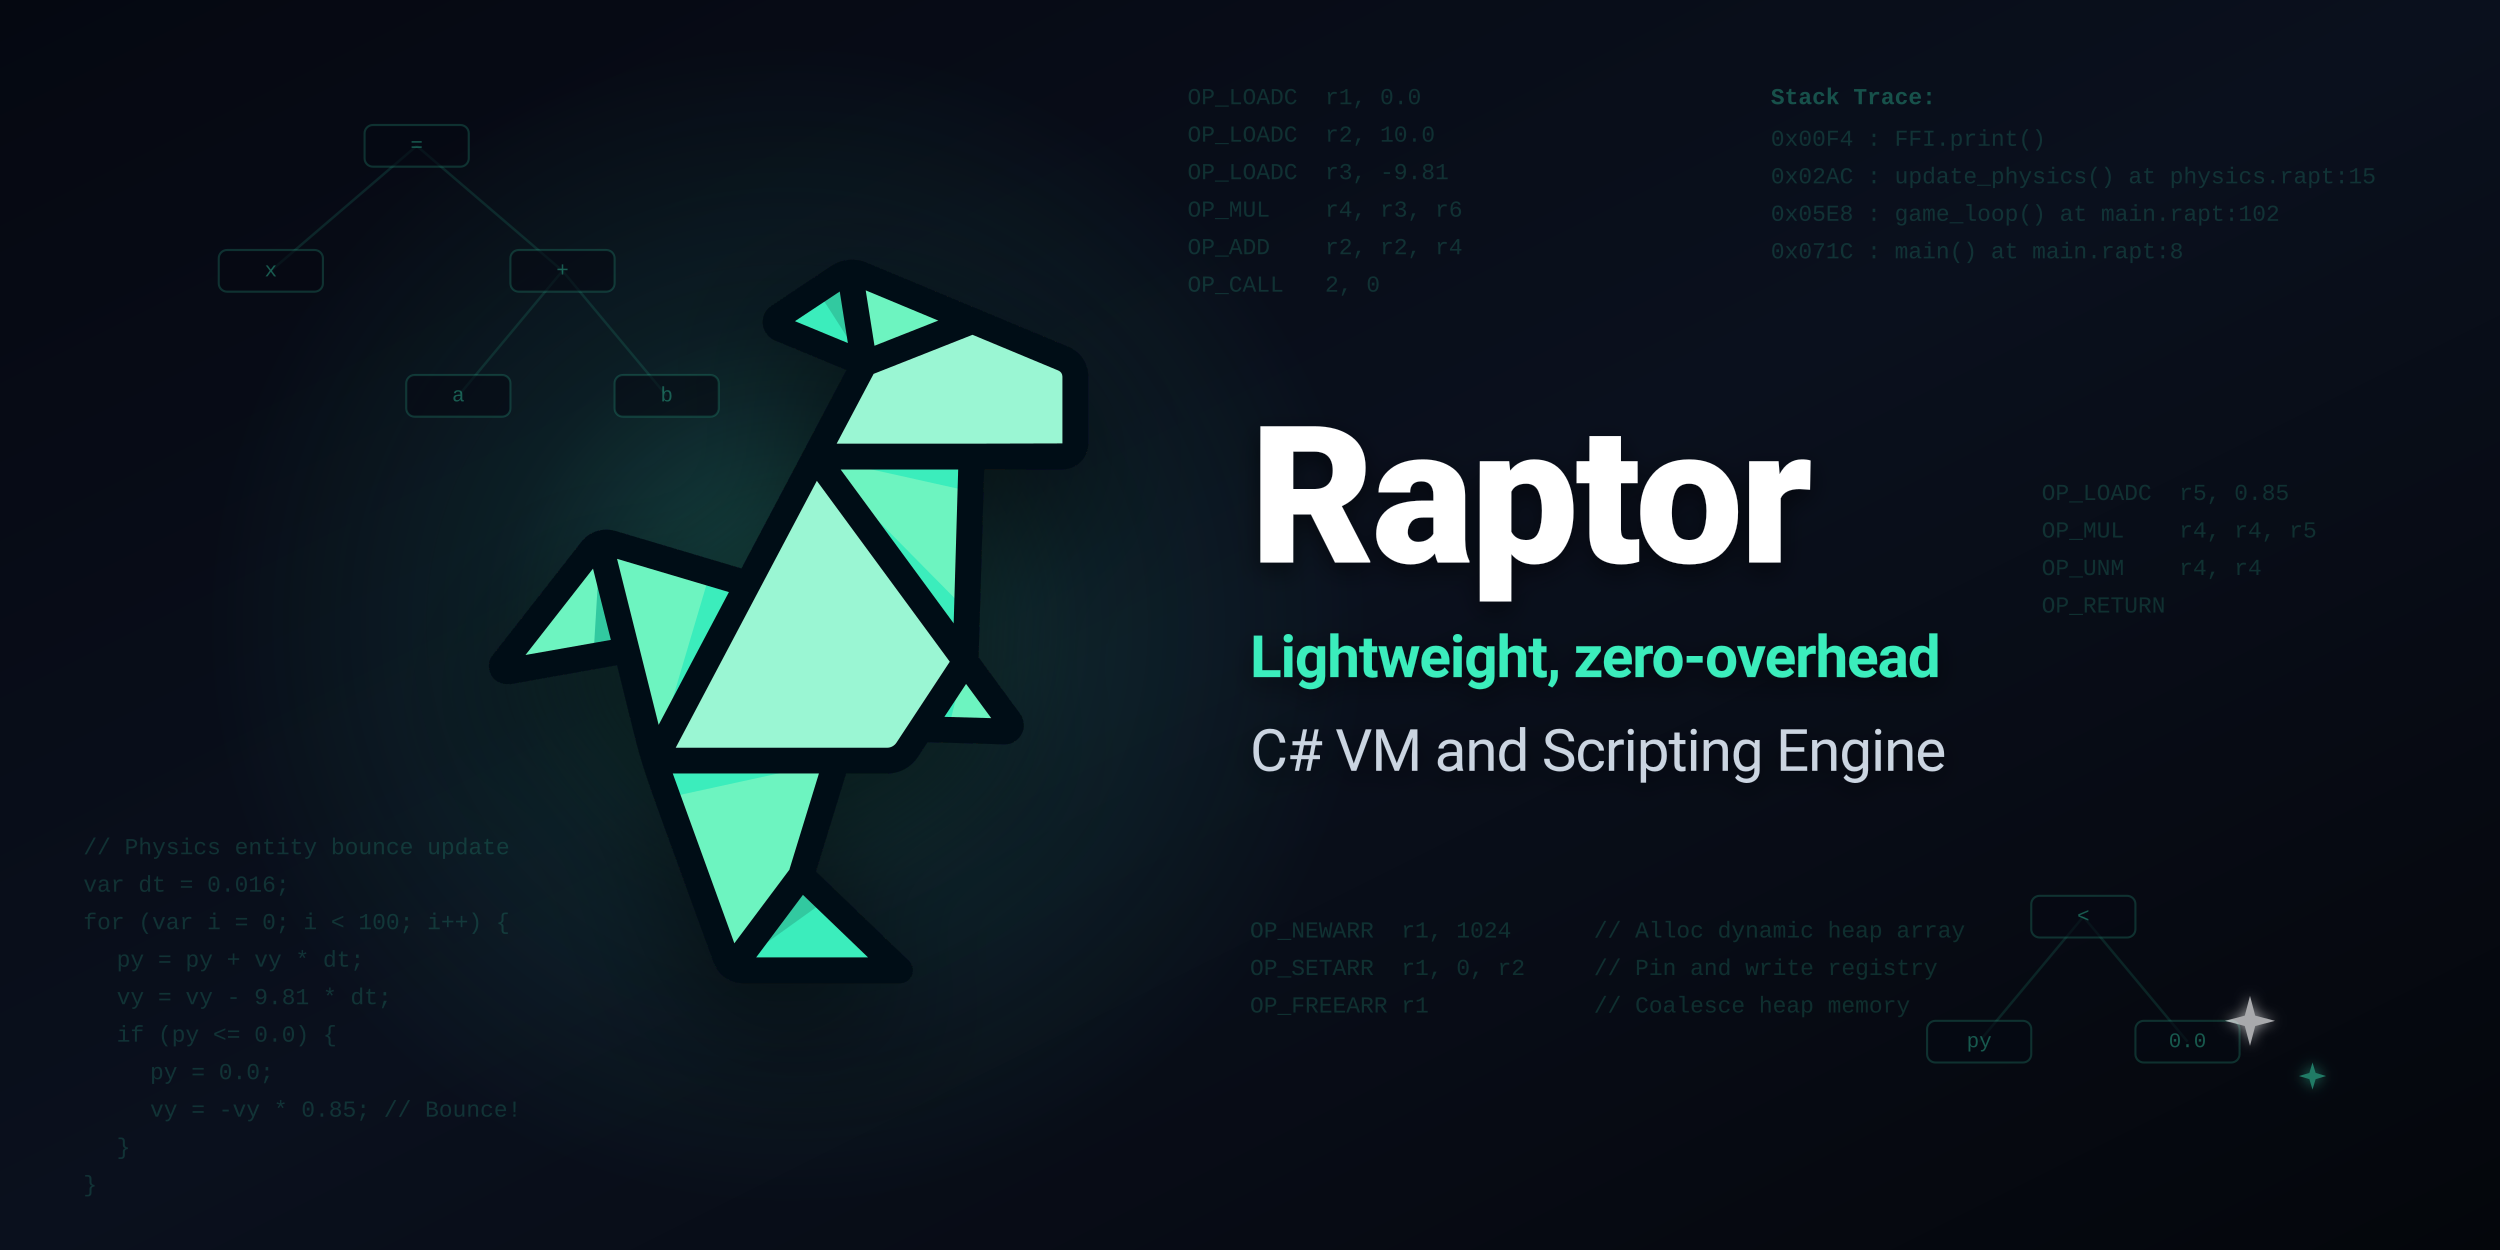
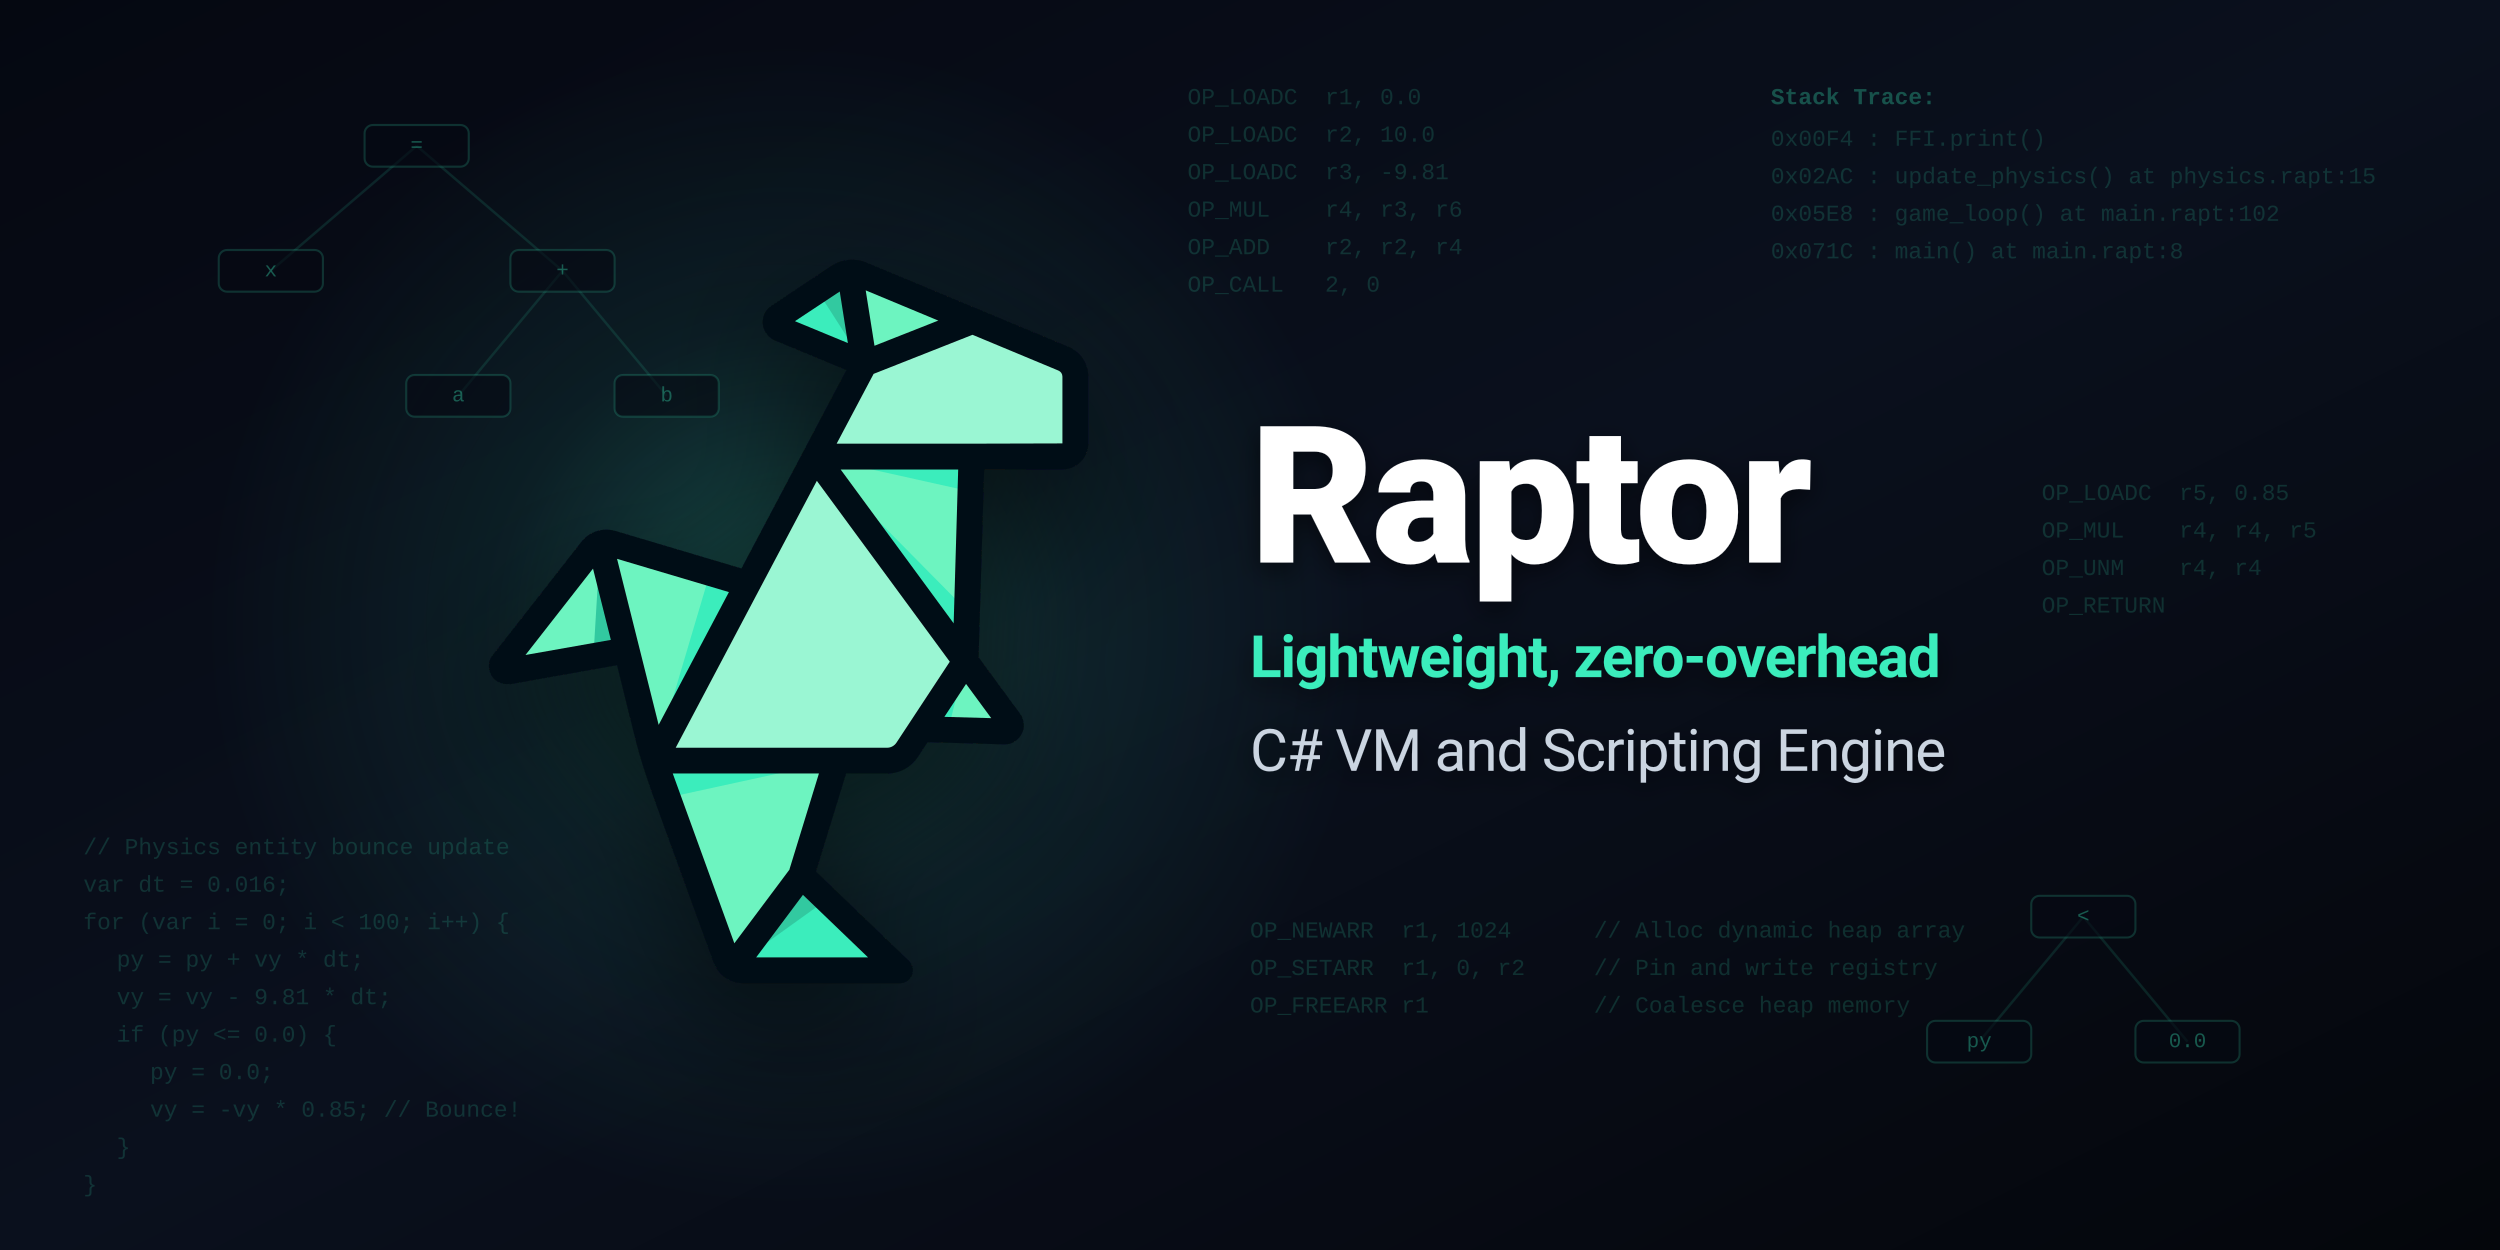
<svg xmlns="http://www.w3.org/2000/svg" width="1200px" height="600px" viewBox="0 0 1200 600">
  <defs>
    <linearGradient id="bg-gradient" x1="0%" y1="0%" x2="100%" y2="100%">
      <stop offset="0%" stop-color="#050811" />
      <stop offset="50%" stop-color="#0a101d" />
      <stop offset="100%" stop-color="#04060b" />
    </linearGradient>
    <radialGradient id="dino-glow-gradient" cx="378" cy="300" r="280" gradientUnits="userSpaceOnUse">
      <stop offset="0%" stop-color="#3aedbc" stop-opacity="0.28" />
      <stop offset="50%" stop-color="#3aedbc" stop-opacity="0.08" />
      <stop offset="100%" stop-color="#3aedbc" stop-opacity="0" />
    </radialGradient>
    <filter id="dino-glow" x="-50%" y="-50%" width="200%" height="200%">
      <feDropShadow dx="0" dy="0" stdDeviation="8" flood-color="#3aedbc" flood-opacity="0.8" />
      <feDropShadow dx="0" dy="0" stdDeviation="22" flood-color="#3aedbc" flood-opacity="0.55" />
      <feDropShadow dx="0" dy="4" stdDeviation="5" flood-color="#000000" flood-opacity="0.5" />
    </filter>
    <filter id="text-shadow" x="-20%" y="-20%" width="140%" height="140%">
      <feDropShadow dx="0" dy="4" stdDeviation="6" flood-color="#000000" flood-opacity="0.5" />
    </filter>
    <filter id="sparkle-glow" x="-50%" y="-50%" width="200%" height="200%">
      <feGaussianBlur stdDeviation="3" result="blur" />
      <feMerge>
        <feMergeNode in="blur" />
        <feMergeNode in="SourceGraphic" />
      </feMerge>
    </filter>
  </defs>
  <style>
        .title-text {
            font-family: system-ui, -apple-system, 'Segoe UI', Roboto, sans-serif;
            font-weight: 800;
            fill: #ffffff;
            letter-spacing: -1.5px;
        }
        .accent-text {
            font-family: system-ui, -apple-system, 'Segoe UI', Roboto, sans-serif;
            font-weight: 600;
            fill: #3aedbc;
            letter-spacing: -0.5px;
        }
        .subtitle-text {
            font-family: system-ui, -apple-system, 'Segoe UI', Roboto, sans-serif;
            font-weight: 400;
            fill: #cbd5e1;
            letter-spacing: -0.5px;
        }
        .code-text {
            font-family: 'Fira Code', 'Courier New', Courier, monospace;
            font-size: 11px;
            fill: #3aedbc;
            fill-opacity: 0.16;
        }
        .stack-trace-header {
            font-family: 'Fira Code', 'Courier New', Courier, monospace;
            font-size: 11px;
            fill: #3aedbc;
            fill-opacity: 0.3;
            font-weight: bold;
        }
        .ast-node {
            fill: #060913;
            fill-opacity: 0.6;
            stroke: #3aedbc;
            stroke-opacity: 0.18;
            stroke-width: 1px;
        }
        .ast-text {
            font-family: 'Fira Code', 'Courier New', Courier, monospace;
            font-size: 10px;
            fill: #3aedbc;
            fill-opacity: 0.35;
        }
        .ast-line {
            stroke: #3aedbc;
            stroke-opacity: 0.12;
            stroke-width: 1.2px;
        }
    </style>
  <rect width="1200" height="600" fill="url(#bg-gradient)" />
  <circle cx="378" cy="300" r="280" fill="url(#dino-glow-gradient)" />
  <g transform="translate(80, 50)">
    <line x1="120" y1="20" x2="50" y2="80" class="ast-line" />
    <line x1="120" y1="20" x2="190" y2="80" class="ast-line" />
    <line x1="190" y1="80" x2="140" y2="140" class="ast-line" />
    <line x1="190" y1="80" x2="240" y2="140" class="ast-line" />
    <rect x="95" y="10" width="50" height="20" rx="4" class="ast-node" />
    <text x="120" y="20" class="ast-text" text-anchor="middle" dominant-baseline="central">=</text>
    <rect x="25" y="70" width="50" height="20" rx="4" class="ast-node" />
    <text x="50" y="80" class="ast-text" text-anchor="middle" dominant-baseline="central">x</text>
    <rect x="165" y="70" width="50" height="20" rx="4" class="ast-node" />
    <text x="190" y="80" class="ast-text" text-anchor="middle" dominant-baseline="central">+</text>
    <rect x="115" y="130" width="50" height="20" rx="4" class="ast-node" />
    <text x="140" y="140" class="ast-text" text-anchor="middle" dominant-baseline="central">a</text>
    <rect x="215" y="130" width="50" height="20" rx="4" class="ast-node" />
    <text x="240" y="140" class="ast-text" text-anchor="middle" dominant-baseline="central">b</text>
  </g>
  <g transform="translate(40, 410)">
    <text class="code-text" xml:space="preserve">
      <tspan x="0" y="0">// Physics entity bounce update</tspan>
      <tspan x="0" dy="18">var dt = 0.016;</tspan>
      <tspan x="0" dy="18">for (var i = 0; i &lt; 100; i++) {</tspan>
      <tspan x="16" dy="18">py = py + vy * dt;</tspan>
      <tspan x="16" dy="18">vy = vy - 9.81 * dt;</tspan>
      <tspan x="16" dy="18">if (py &lt;= 0.0) {</tspan>
      <tspan x="32" dy="18">py = 0.0;</tspan>
      <tspan x="32" dy="18">vy = -vy * 0.85; // Bounce!</tspan>
      <tspan x="16" dy="18">}</tspan>
      <tspan x="0" dy="18">}</tspan>
    </text>
  </g>
  <g transform="translate(570, 50)">
    <text class="code-text" xml:space="preserve">
      <tspan x="0" y="0">OP_LOADC  r1, 0.0</tspan>
      <tspan x="0" dy="18">OP_LOADC  r2, 10.0</tspan>
      <tspan x="0" dy="18">OP_LOADC  r3, -9.81</tspan>
      <tspan x="0" dy="18">OP_MUL    r4, r3, r6</tspan>
      <tspan x="0" dy="18">OP_ADD    r2, r2, r4</tspan>
      <tspan x="0" dy="18">OP_CALL   2, 0</tspan>
    </text>
  </g>
  <g transform="translate(850, 50)">
    <text class="stack-trace-header" x="0" y="0">Stack Trace:</text>
    <text class="code-text" xml:space="preserve">
      <tspan x="0" y="20">0x00F4 : FFI.print()</tspan>
      <tspan x="0" dy="18">0x02AC : update_physics() at physics.rapt:15</tspan>
      <tspan x="0" dy="18">0x05E8 : game_loop() at main.rapt:102</tspan>
      <tspan x="0" dy="18">0x071C : main() at main.rapt:8</tspan>
    </text>
  </g>
  <g transform="translate(980, 240)">
    <text class="code-text" xml:space="preserve">
      <tspan x="0" y="0">OP_LOADC  r5, 0.85</tspan>
      <tspan x="0" dy="18">OP_MUL    r4, r4, r5</tspan>
      <tspan x="0" dy="18">OP_UNM    r4, r4</tspan>
      <tspan x="0" dy="18">OP_RETURN</tspan>
    </text>
  </g>
  <g transform="translate(900, 420)">
    <line x1="100" y1="20" x2="50" y2="80" class="ast-line" />
    <line x1="100" y1="20" x2="150" y2="80" class="ast-line" />
    <rect x="75" y="10" width="50" height="20" rx="4" class="ast-node" />
    <text x="100" y="20" class="ast-text" text-anchor="middle" dominant-baseline="central">&lt;</text>
    <rect x="25" y="70" width="50" height="20" rx="4" class="ast-node" />
    <text x="50" y="80" class="ast-text" text-anchor="middle" dominant-baseline="central">py</text>
    <rect x="125" y="70" width="50" height="20" rx="4" class="ast-node" />
    <text x="150" y="80" class="ast-text" text-anchor="middle" dominant-baseline="central">0.0</text>
  </g>
-   <g transform="translate(1080, 490)">
-     <path d="M 0,-12 L 2.5,-2.5 L 12,0 L 2.5,2.5 L 0,12 L -2.5,2.5 L -12,0 L -2.5,-2.5 Z" fill="#ffffff" filter="url(#sparkle-glow)" opacity="0.65" />
-     <path d="M 30,20 L 31.5,25 L 36.5,26.5 L 31.5,28 L 30,33 L 28.5,28 L 23.5,26.5 L 28.5,25 Z" fill="#3aedbc" filter="url(#sparkle-glow)" opacity="0.5" />
-   </g>
  <g id="dinosaur-logo" transform="translate(180, 100) scale(6.2)" filter="url(#dino-glow)">
    <path d="M21.62,42.77l7.24-6.49v-7.18l-10.55-3.13c-.3-.09-.61-.08-.89,.02l-.99,5.18,3.05,3.06,2.14,8.54Z" fill="#6df4c0" />
    <path d="M53.21,19.23c.56,0,1-.45,1-1.01v-5.17c0-.61-.37-1.16-.93-1.39l-7.02-2.93-5.83,.45-2.56,2.86-3.81,7.19,7.56,1.58,4.55-1.58,7.03-.02Z" fill="#9af6d3" />
    <path d="M46.18,19.24h-12.11l1.95,7.89,9.69,7.95,.46-15.84Z" fill="#6df4c0" />
    <path d="M19.49,34.23l-2.06-8.24c-.27,.09-.51,.26-.69,.49l-6.86,8.78c-.22,.28,.02,.68,.37,.61l9.24-1.64Z" fill="#6df4c0" />
    <path d="M33,51.65l-3.58,1.81-1.72,5.28c.23,.16,.52,.26,.81,.26h12.13l-7.64-7.35Z" fill="#3aedbc" />
    <path d="M21.62,42.77l5.54,15.28c.1,.29,.29,.52,.53,.69l5.3-7.09h0l2.73-8.88-4.73-2.26-9.37,2.26Z" fill="#6df4c0" />
    <path d="M45.71,35.08l-3.1,1.76-.36,3.48,6.47,.19c.41,.01,.65-.45,.41-.78l-3.42-4.65Z" fill="#6df4c0" />
    <path d="M45.71,35.08l-11.64-15.84-5.22,9.86-7.23,13.67h18.01c.63,0,1.21-.32,1.56-.84l1.06-1.6,3.46-5.24h0Z" fill="#9af6d3" />
    <path d="M36.76,5.01c-.31,.03-.61,.13-.88,.3l-4.64,3.08c-.36,.24-.3,.78,.09,.94l6.54,2.71,.63-3.66-1.75-3.38Z" fill="#3aedbc" />
    <path d="M36.76,5.01c-.31,.03-.61,.13-.88,.3l-1.62,1.08,3.62,5.65,.44-4.03-1.55-3.01Z" fill="#31c9a0" />
    <path d="M36.76,5.01l1.12,7.04,8.39-3.31-8.62-3.59c-.28-.12-.59-.16-.88-.14Z" fill="#6df4c0" />
    <path d="M34.07,19.24l11.76,11.91-.12,3.93-11.64-15.84Z" fill="#3aedbc" />
    <path d="M45.71,35.08l-3.46,5.24,2.12,.06,1.33-5.3Z" fill="#3aedbc" />
    <path d="M21.62,42.77l4.31-14.53,2.91,.87-7.23,13.67Z" fill="#3aedbc" />
    <path d="M21.62,42.77h14.1l-13.07,2.85-1.03-2.85Z" fill="#3aedbc" />
    <path d="M27.7,58.74l7.26-5.21-1.95-1.88-5.3,7.09Z" fill="#31c9a0" />
    <path d="M34.07,19.24l12.03,2.68v-2.67h-12.03Z" fill="#3aedbc" />
    <path d="M17.43,26.02l-.52,8.67,2.57-.46-2.05-8.21Z" fill="#31c9a0" />
    <path d="M10.42,36.85l8.32-1.48c2.45,9.74,.83,4.68,7.48,23.02,.35,.96,1.27,1.6,2.29,1.6h12.13c.41,0,.78-.25,.93-.63s.06-.81-.23-1.09l-7.2-6.92,2.33-7.59h3.17c.97,0,1.86-.48,2.39-1.29l.75-1.14,5.91,.17c.42,.01,.78-.13,1.07-.41s.46-.64,.47-1.04c0-.33-.09-.66-.29-.92l-3.21-4.37,.43-14.53,6.06-.02c1.1,0,2-.9,2-2.01v-5.17c0-1.02-.61-1.92-1.54-2.31l-15.64-6.52c-.89-.37-1.9-.27-2.7,.26l-4.64,3.08c-.34,.23-.57,.57-.65,.97-.08,.4,0,.81,.23,1.15,.17,.26,.41,.45,.69,.57l5.53,2.29-8.13,15.36-9.75-2.9c-.98-.29-2.02,.04-2.65,.85l-6.86,8.77c-.23,.29-.33,.65-.28,1.02,.05,.37,.23,.69,.52,.92,.31,.24,.71,.34,1.1,.27Zm8.33-9.71l8.65,2.57-5.44,10.28-3.22-12.85Zm19.41,30.85h-8.65l3.62-4.84,5.04,4.84Zm-6.06-6.81l-4.28,5.72-4.77-13.15h11.32l-2.28,7.42Zm15.61-11.71l-3.63-.1,1.68-2.55,1.95,2.65Zm-2.91-7.34l-8.75-11.91h9.1l-.35,11.91Zm-1.19-23.44l-4.94,1.95-.68-4.29,5.62,2.34Zm-11.09,.04l3.46-2.29,.63,3.99-4.09-1.69Zm6.07,4.09l7.67-3.03,6.65,2.77c.19,.08,.31,.26,.31,.47v5.17l-7.03,.02h-10.45l2.86-5.4Zm-4.38,8.28l10.29,14-4.13,6.27c-.16,.24-.43,.39-.72,.39H23.28l6.45-12.2h0l4.47-8.45Zm-17.33,6.8l1.38,5.51-6.61,1.17,5.23-6.69Z" fill="#060913" />
  </g>
  <g transform="translate(600, 270)" filter="url(#text-shadow)">
    <text class="title-text" x="0" y="0" font-size="92">Raptor</text>
    <text class="accent-text" x="0" y="55" font-size="28">Lightweight, zero-overhead</text>
    <text class="subtitle-text" x="0" y="100" font-size="28">C# VM and Scripting Engine</text>
  </g>
  <g transform="translate(600, 450)">
    <text class="code-text" xml:space="preserve">
      <tspan x="0" y="0">OP_NEWARR  r1, 1024      // Alloc dynamic heap array</tspan>
      <tspan x="0" dy="18">OP_SETARR  r1, 0, r2     // Pin and write registry</tspan>
      <tspan x="0" dy="18">OP_FREEARR r1            // Coalesce heap memory</tspan>
    </text>
  </g>
</svg>
